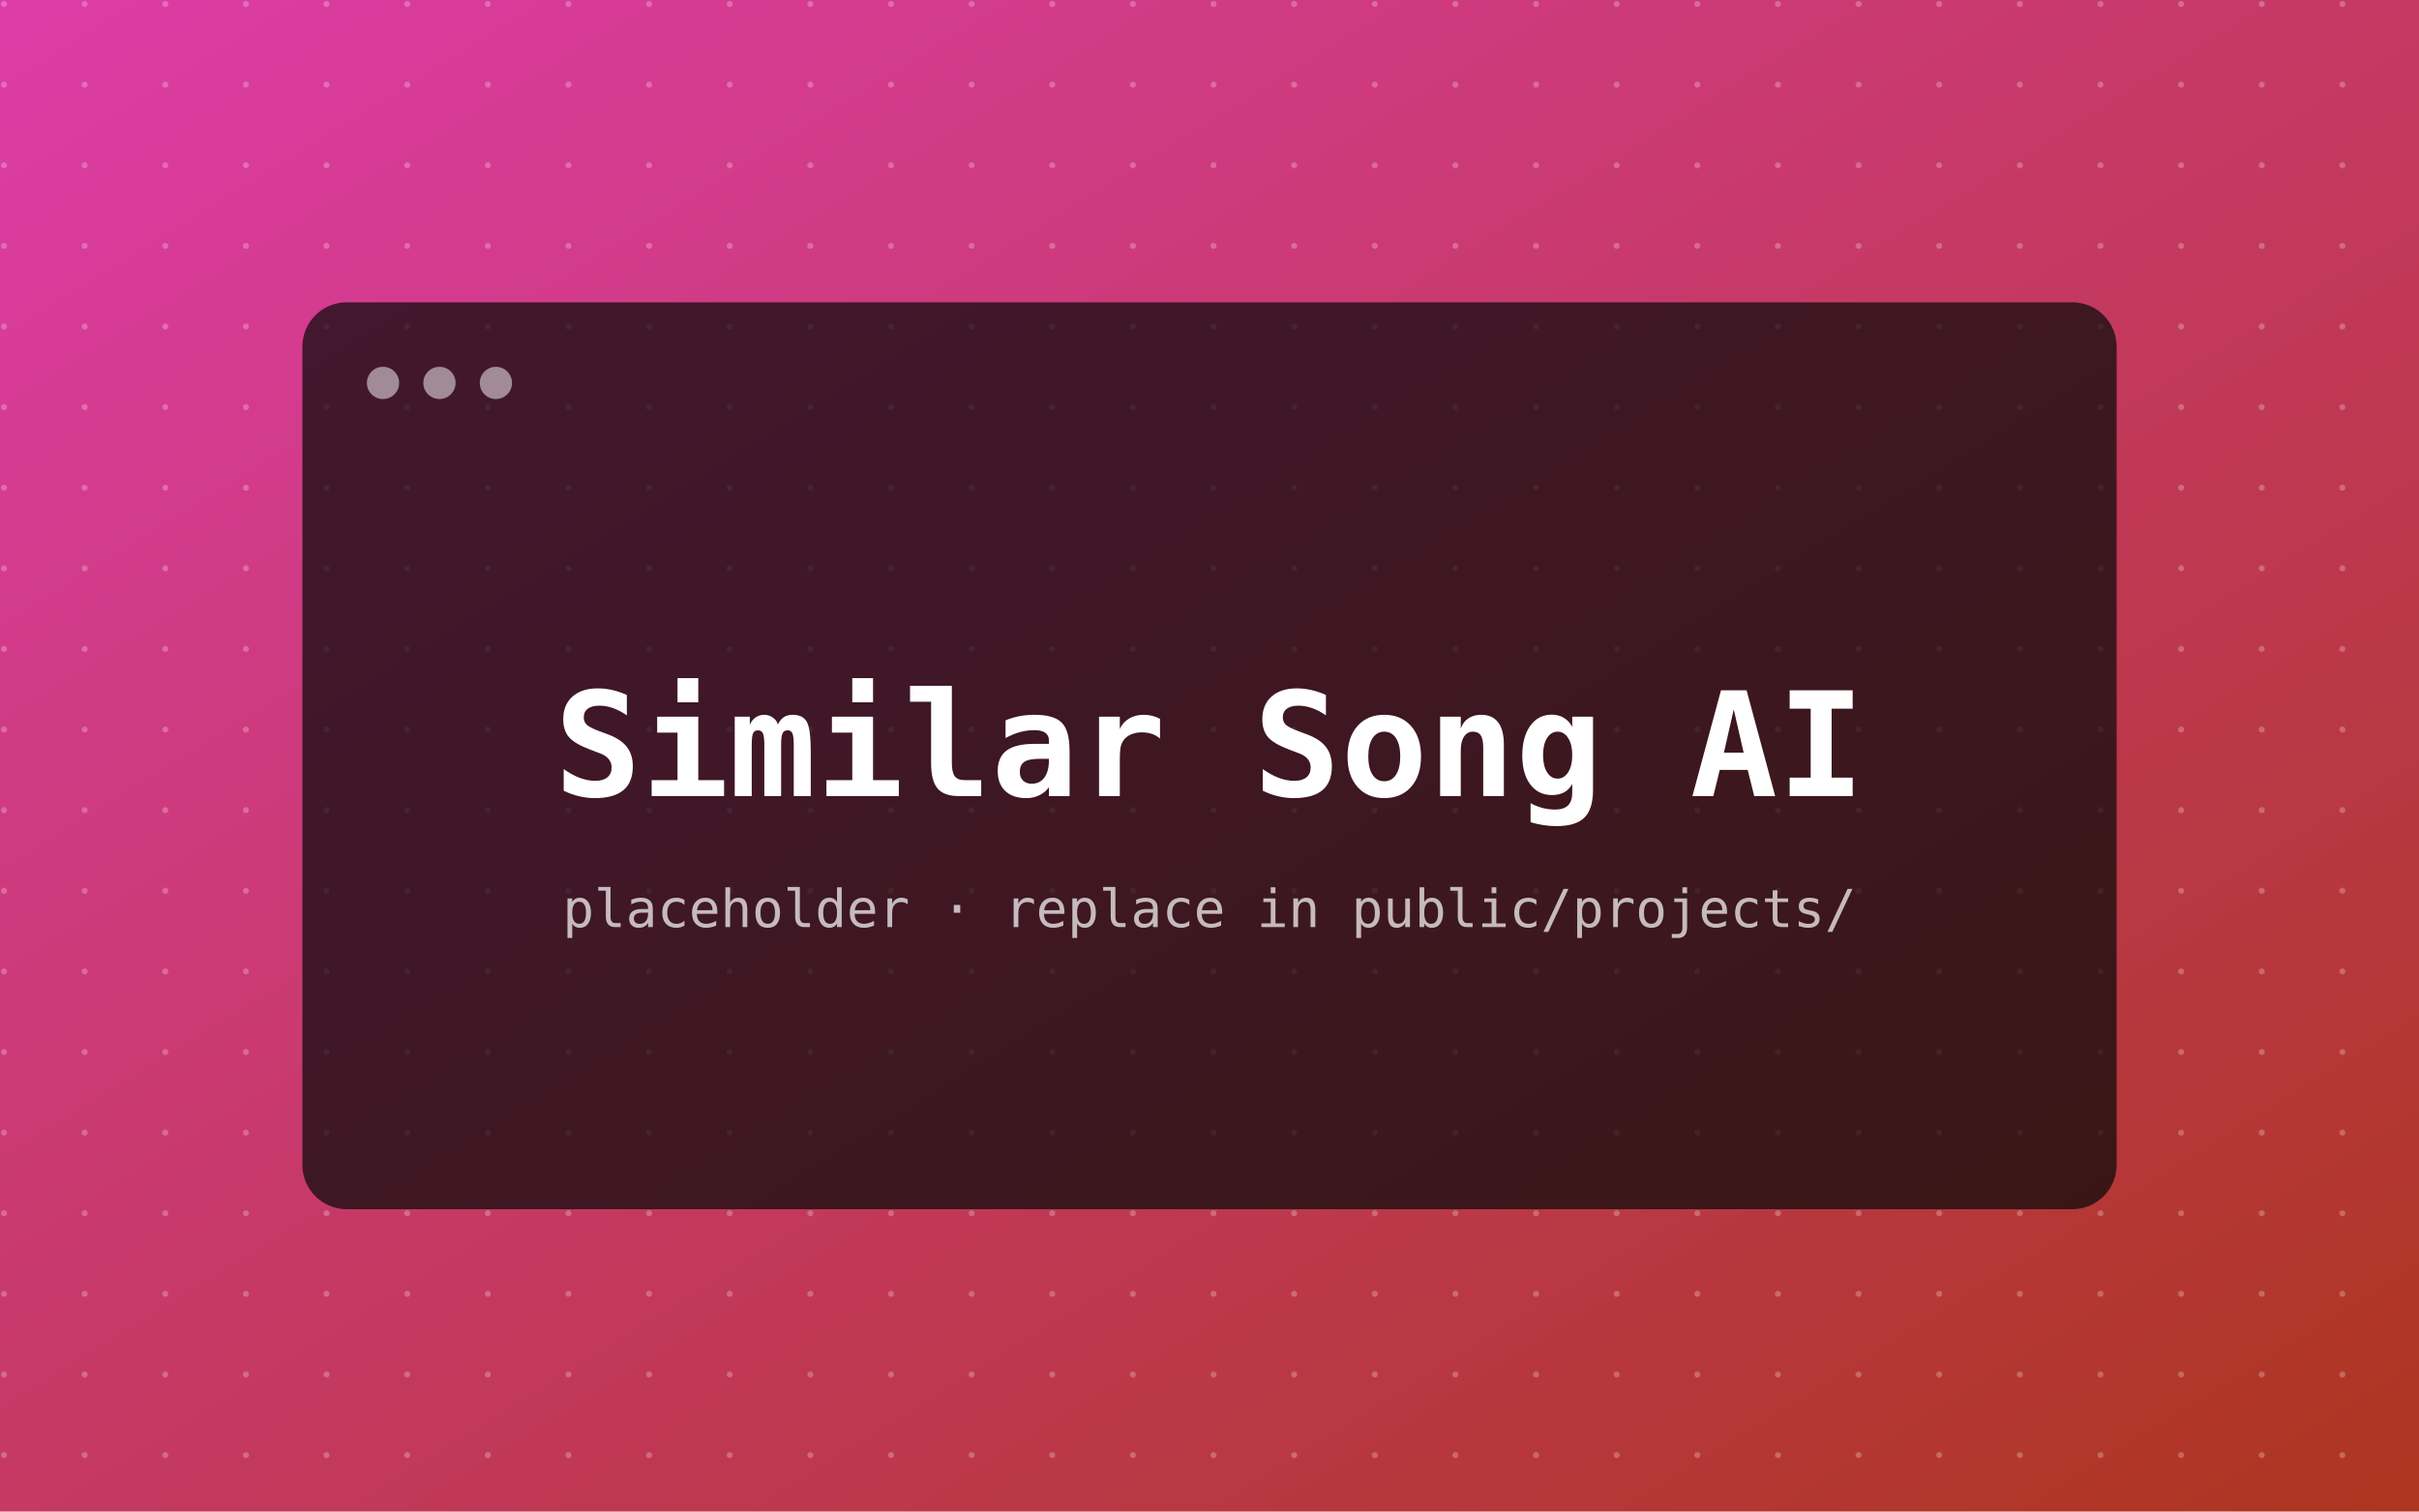
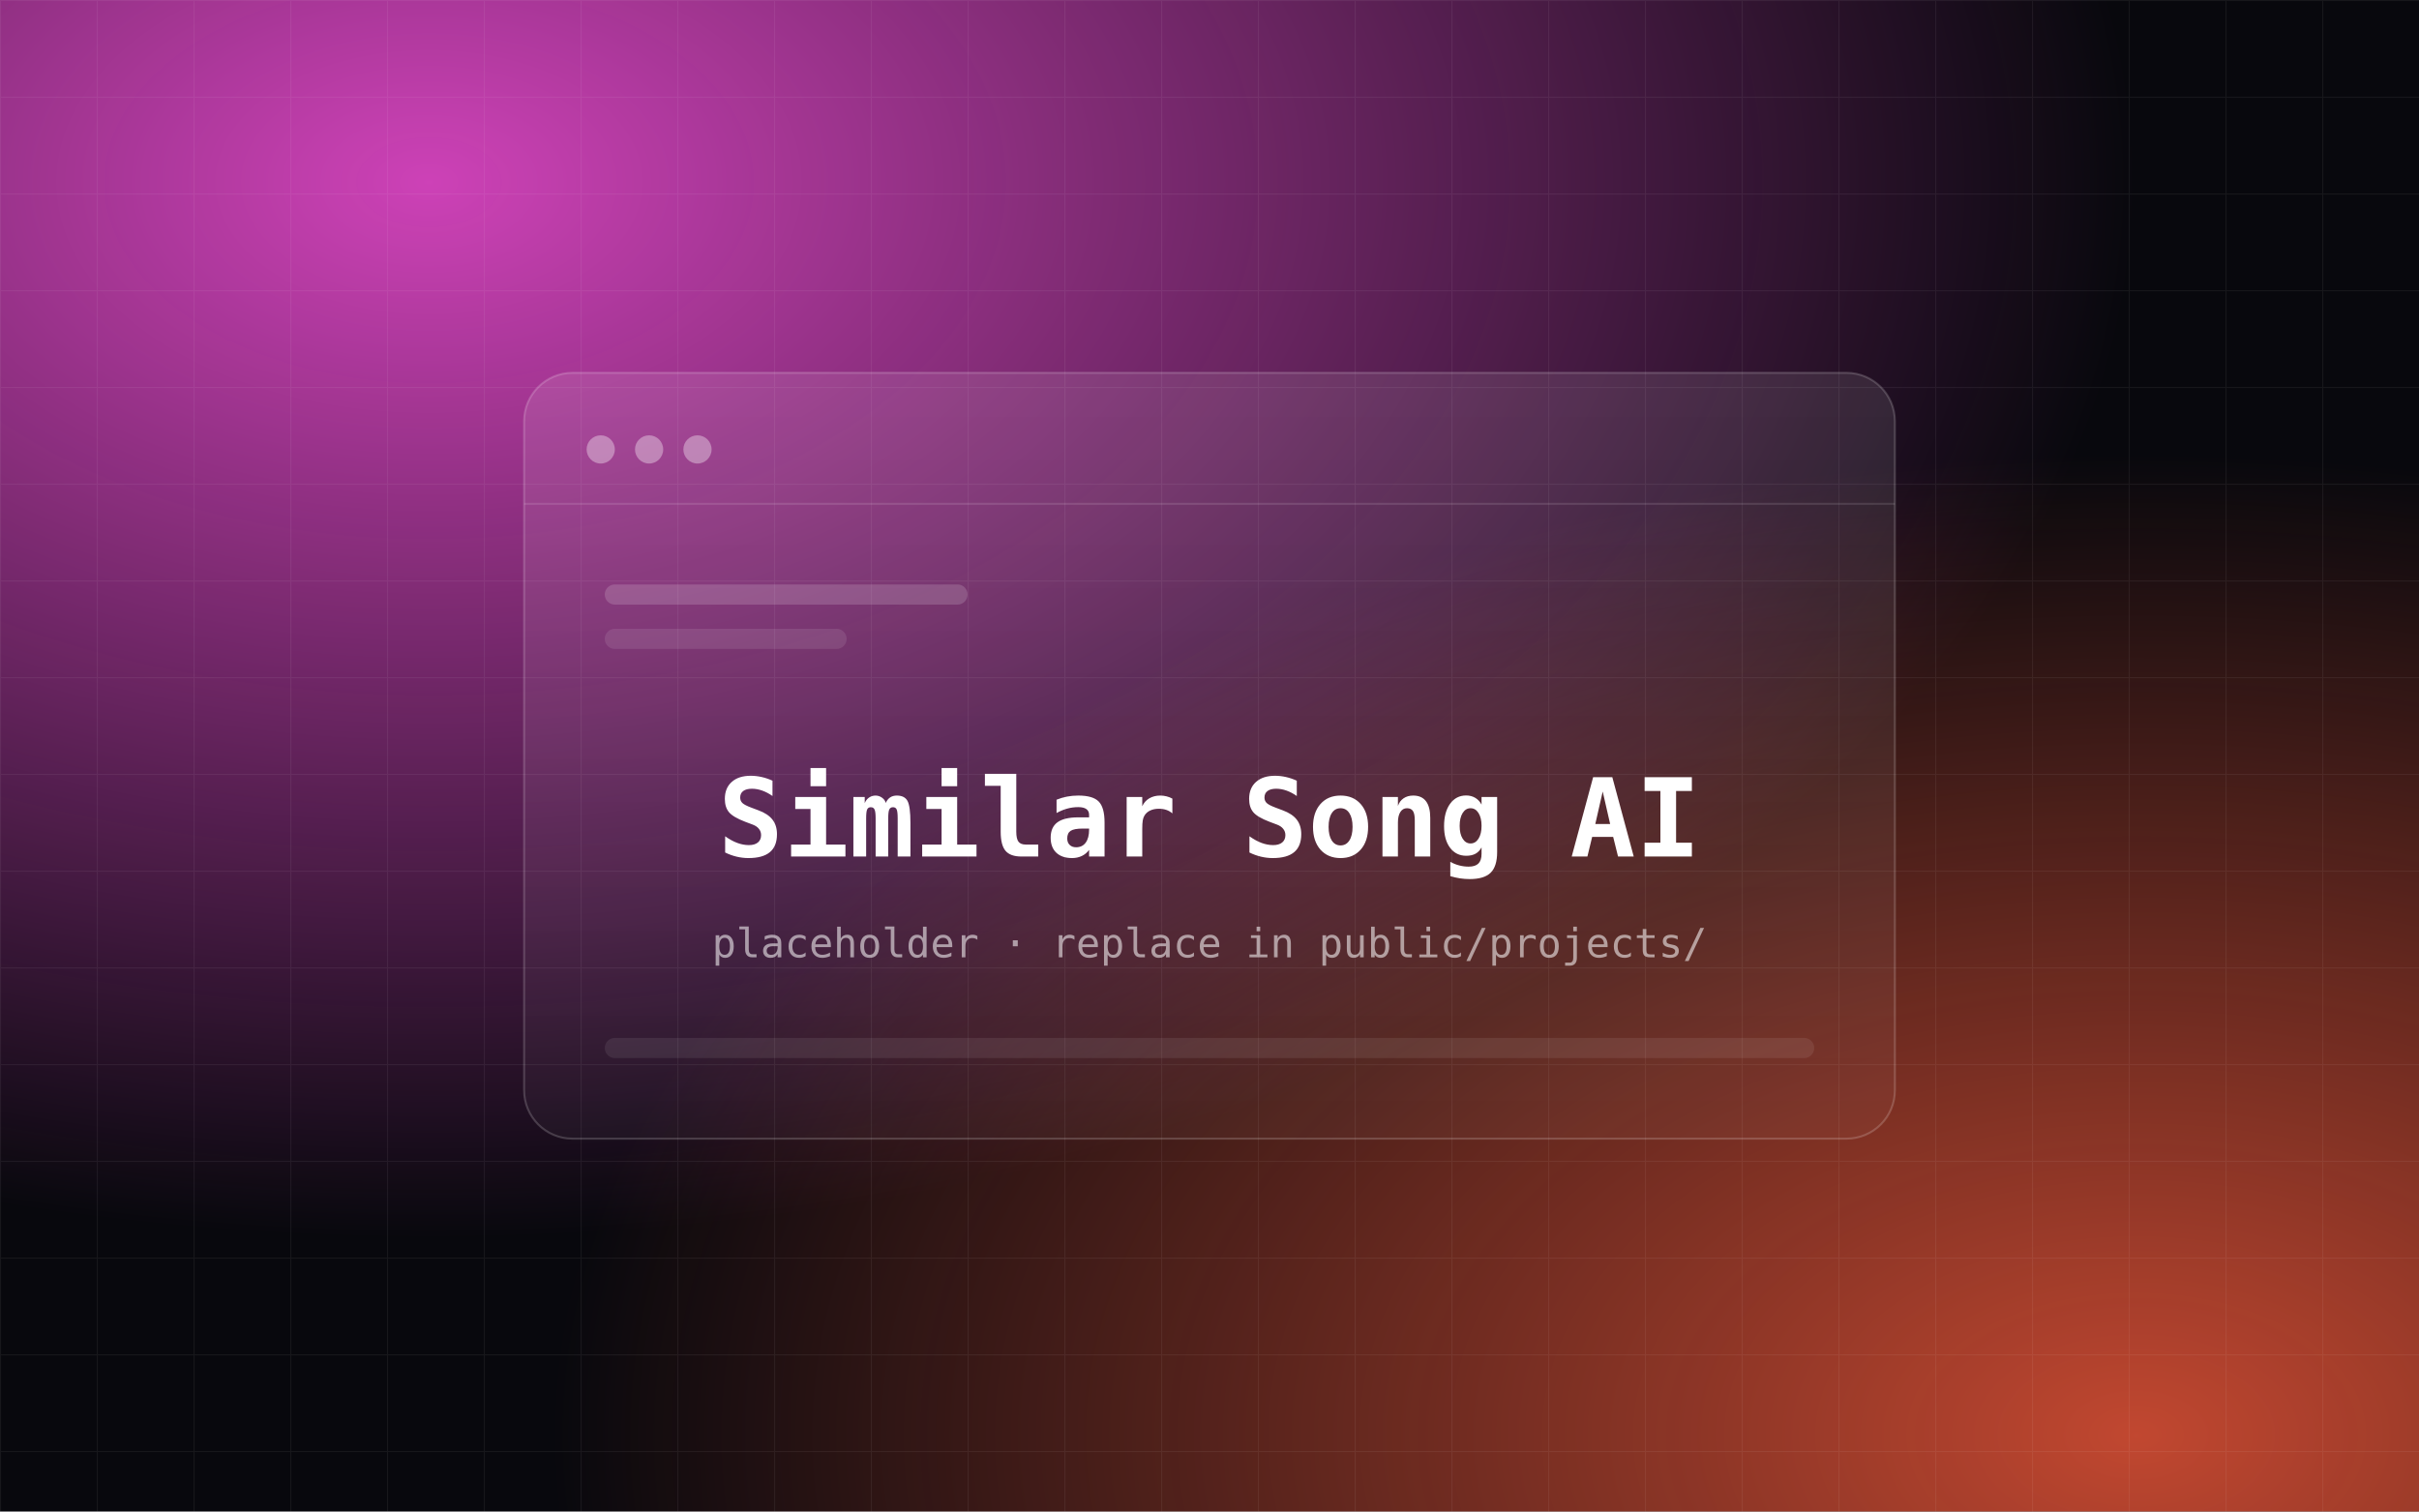
<svg xmlns="http://www.w3.org/2000/svg" viewBox="0 0 1200 750" width="1200" height="750" role="img" aria-label="Similar Song AI placeholder">
  <defs>
-     <linearGradient id="g" x1="0" y1="0" x2="1" y2="1">
-       <stop offset="0" stop-color="hsl(320 70% 55%)" />
-       <stop offset="1" stop-color="hsl(10 70% 40%)" />
+     <radialGradient id="a" cx="18%" cy="12%" r="70%">
+       <stop offset="0" stop-color="hsl(310 85% 62%)" stop-opacity=".85" />
+       <stop offset="1" stop-color="hsl(310 85% 62%)" stop-opacity="0" />
+     </radialGradient>
+     <radialGradient id="b" cx="88%" cy="95%" r="65%">
+       <stop offset="0" stop-color="hsl(10 85% 58%)" stop-opacity=".8" />
+       <stop offset="1" stop-color="hsl(10 85% 58%)" stop-opacity="0" />
+     </radialGradient>
+     <pattern id="g" width="48" height="48" patternUnits="userSpaceOnUse">
+       <path d="M48 0H0V48" fill="none" stroke="#fff" stroke-opacity=".06" />
+     </pattern>
+     <linearGradient id="w" x1="0" y1="0" x2="0" y2="1">
+       <stop offset="0" stop-color="#fff" stop-opacity=".1" />
+       <stop offset="1" stop-color="#fff" stop-opacity=".03" />
    </linearGradient>
-     <pattern id="p" width="40" height="40" patternUnits="userSpaceOnUse">
-       <circle cx="2" cy="2" r="1.5" fill="#fff" fill-opacity=".25" />
-     </pattern>
  </defs>
+   <rect width="1200" height="750" fill="#08080d" />
+   <rect width="1200" height="750" fill="url(#a)" />
+   <rect width="1200" height="750" fill="url(#b)" />
  <rect width="1200" height="750" fill="url(#g)" />
-   <rect width="1200" height="750" fill="url(#p)" />
-   <rect x="150" y="150" width="900" height="450" rx="22" fill="#0a0a0b" fill-opacity=".72" />
-   <circle cx="190" cy="190" r="8" fill="#fff" fill-opacity=".5" />
-   <circle cx="218" cy="190" r="8" fill="#fff" fill-opacity=".5" />
-   <circle cx="246" cy="190" r="8" fill="#fff" fill-opacity=".5" />
-   <text x="600" y="395" text-anchor="middle" font-family="ui-monospace,Menlo,Consolas,monospace" font-size="72" font-weight="700" fill="#fff">Similar Song AI</text>
-   <text x="600" y="460" text-anchor="middle" font-family="ui-monospace,Menlo,Consolas,monospace" font-size="26" fill="#fff" fill-opacity=".7">placeholder · replace in public/projects/</text>
+   <g>
+     <rect x="260" y="185" width="680" height="380" rx="24" fill="url(#w)" stroke="#fff" stroke-opacity=".18" />
+     <circle cx="298" cy="223" r="7" fill="#fff" fill-opacity=".35" />
+     <circle cx="322" cy="223" r="7" fill="#fff" fill-opacity=".35" />
+     <circle cx="346" cy="223" r="7" fill="#fff" fill-opacity=".35" />
+     <line x1="260" y1="250" x2="940" y2="250" stroke="#fff" stroke-opacity=".12" />
+     <rect x="300" y="290" width="180" height="10" rx="5" fill="#fff" fill-opacity=".16" />
+     <rect x="300" y="312" width="120" height="10" rx="5" fill="#fff" fill-opacity=".1" />
+     <text x="600" y="425" text-anchor="middle" font-family="ui-monospace,Menlo,Consolas,monospace" font-size="54" font-weight="700" fill="#fff">Similar Song AI</text>
+     <text x="600" y="475" text-anchor="middle" font-family="ui-monospace,Menlo,Consolas,monospace" font-size="20" fill="#fff" fill-opacity=".55">placeholder · replace in public/projects/</text>
+     <rect x="300" y="515" width="600" height="10" rx="5" fill="#fff" fill-opacity=".08" />
+   </g>
</svg>
